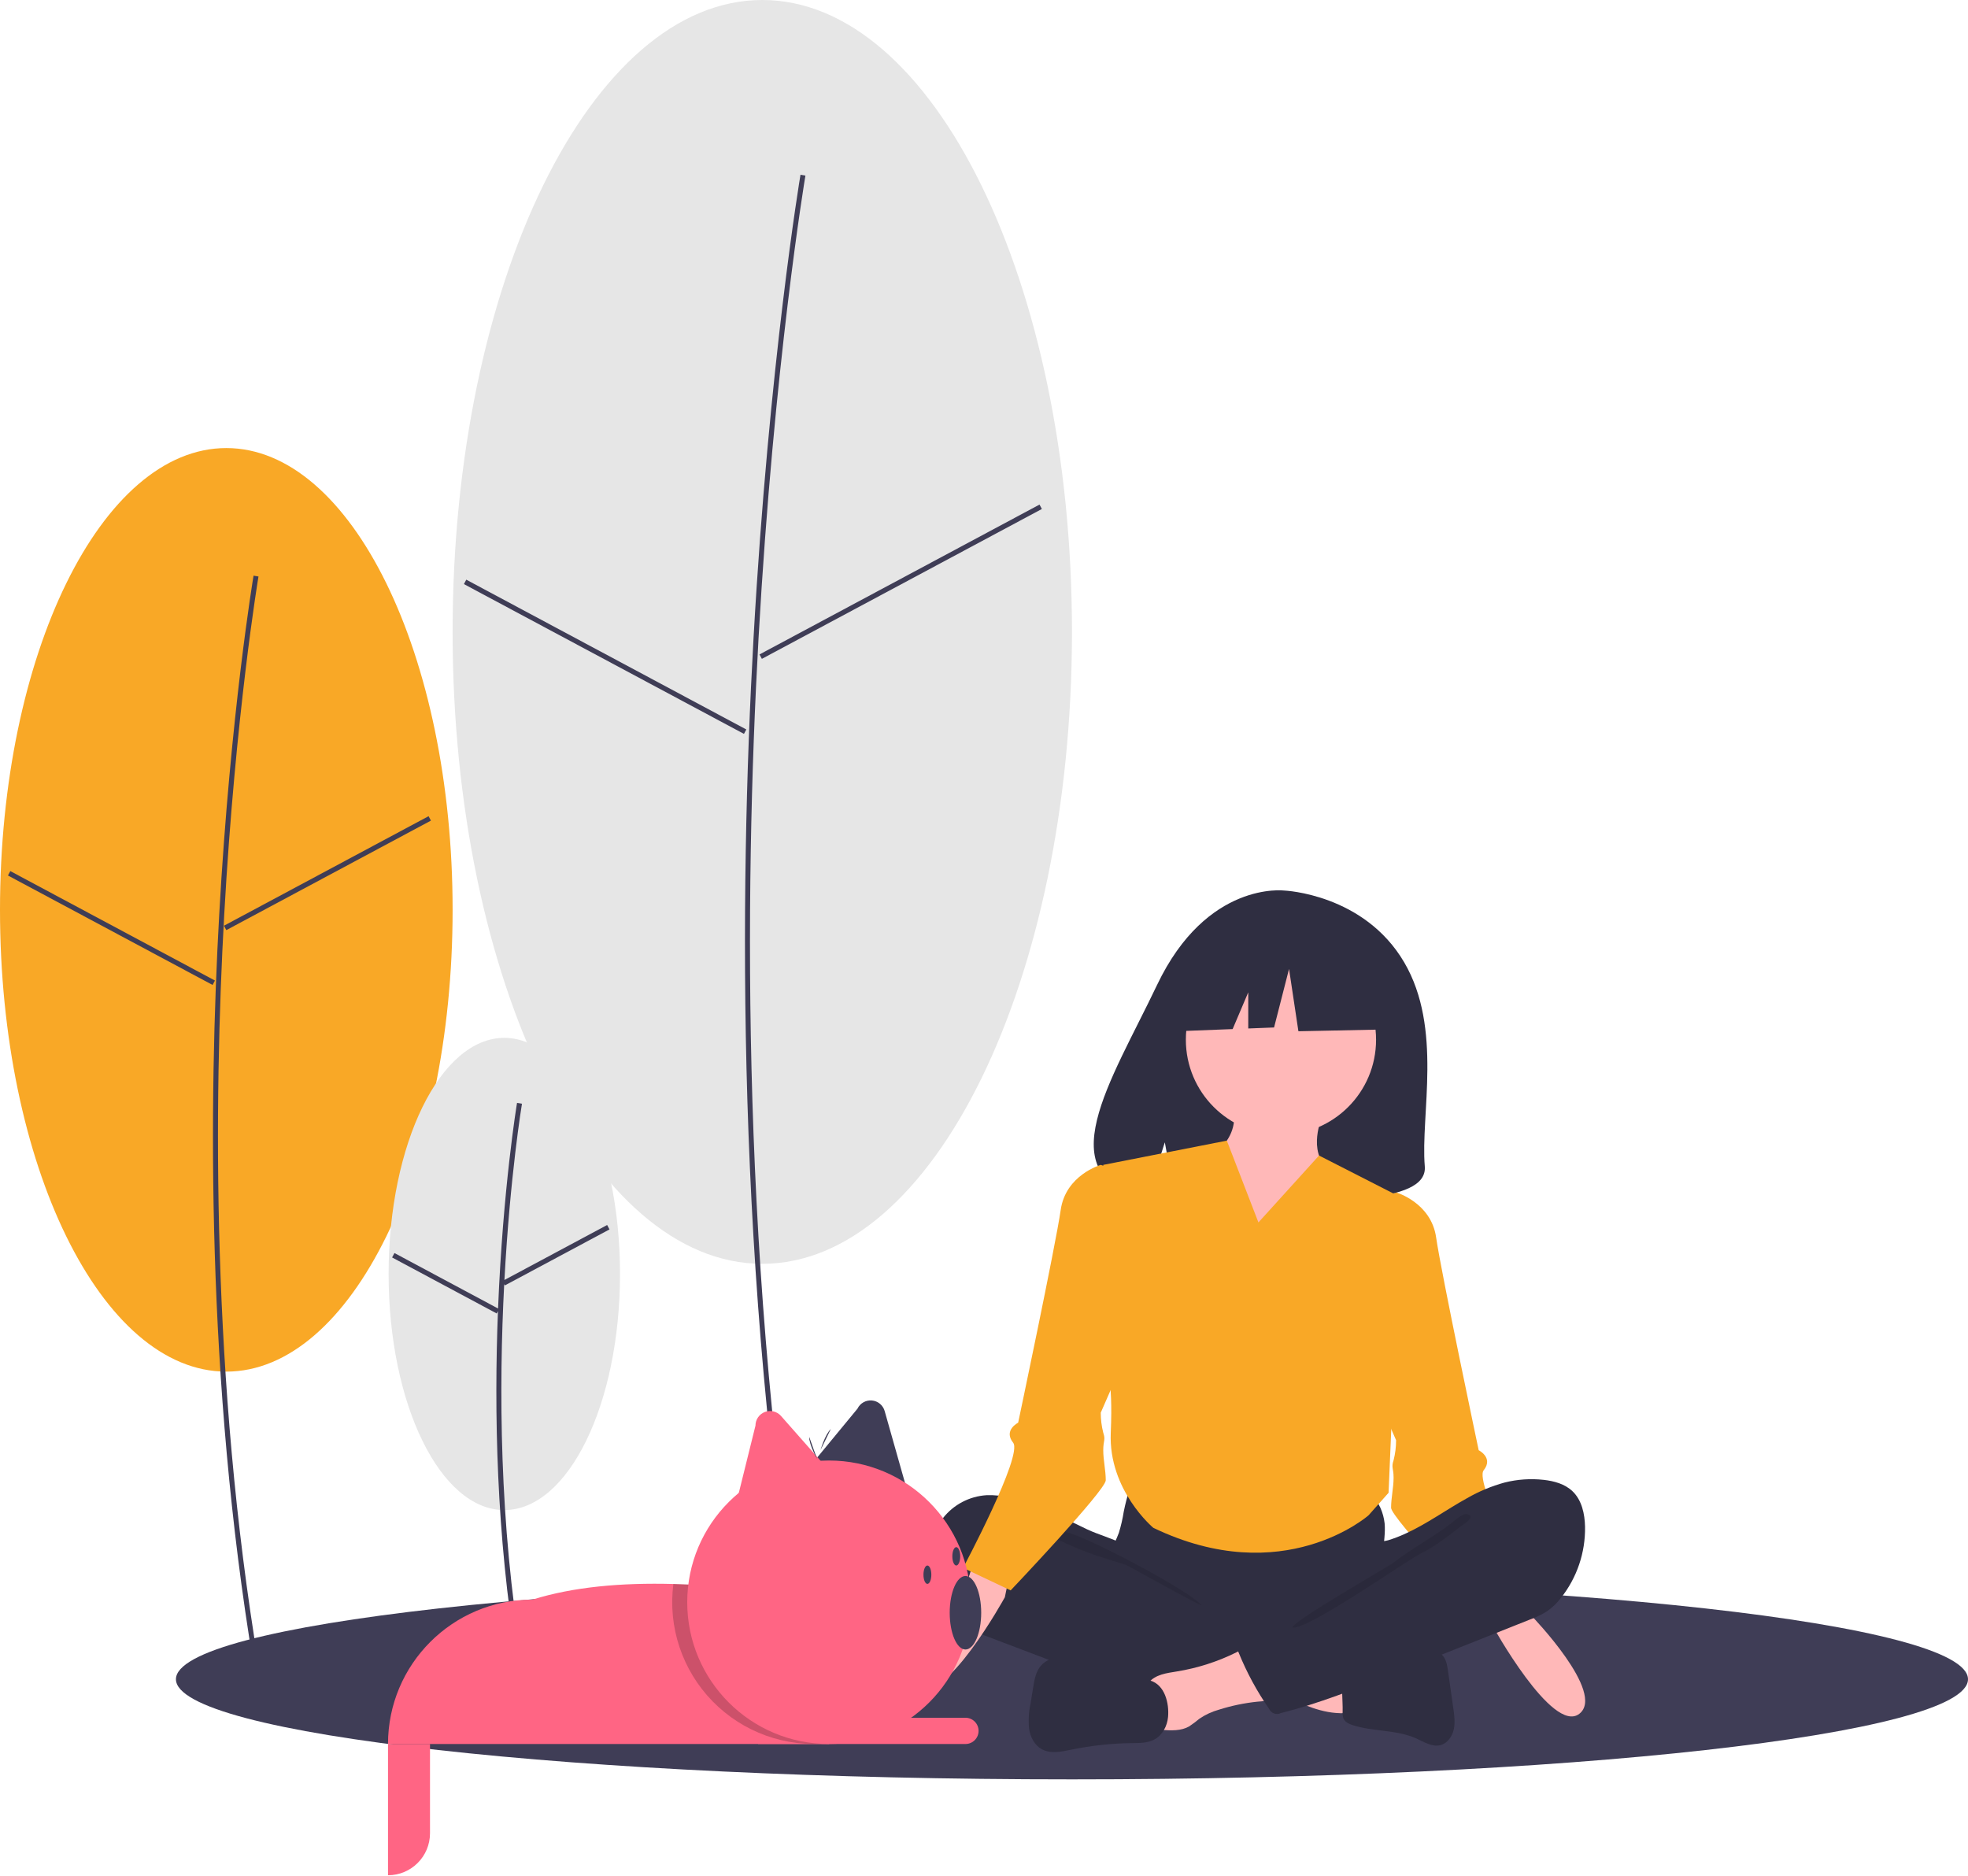
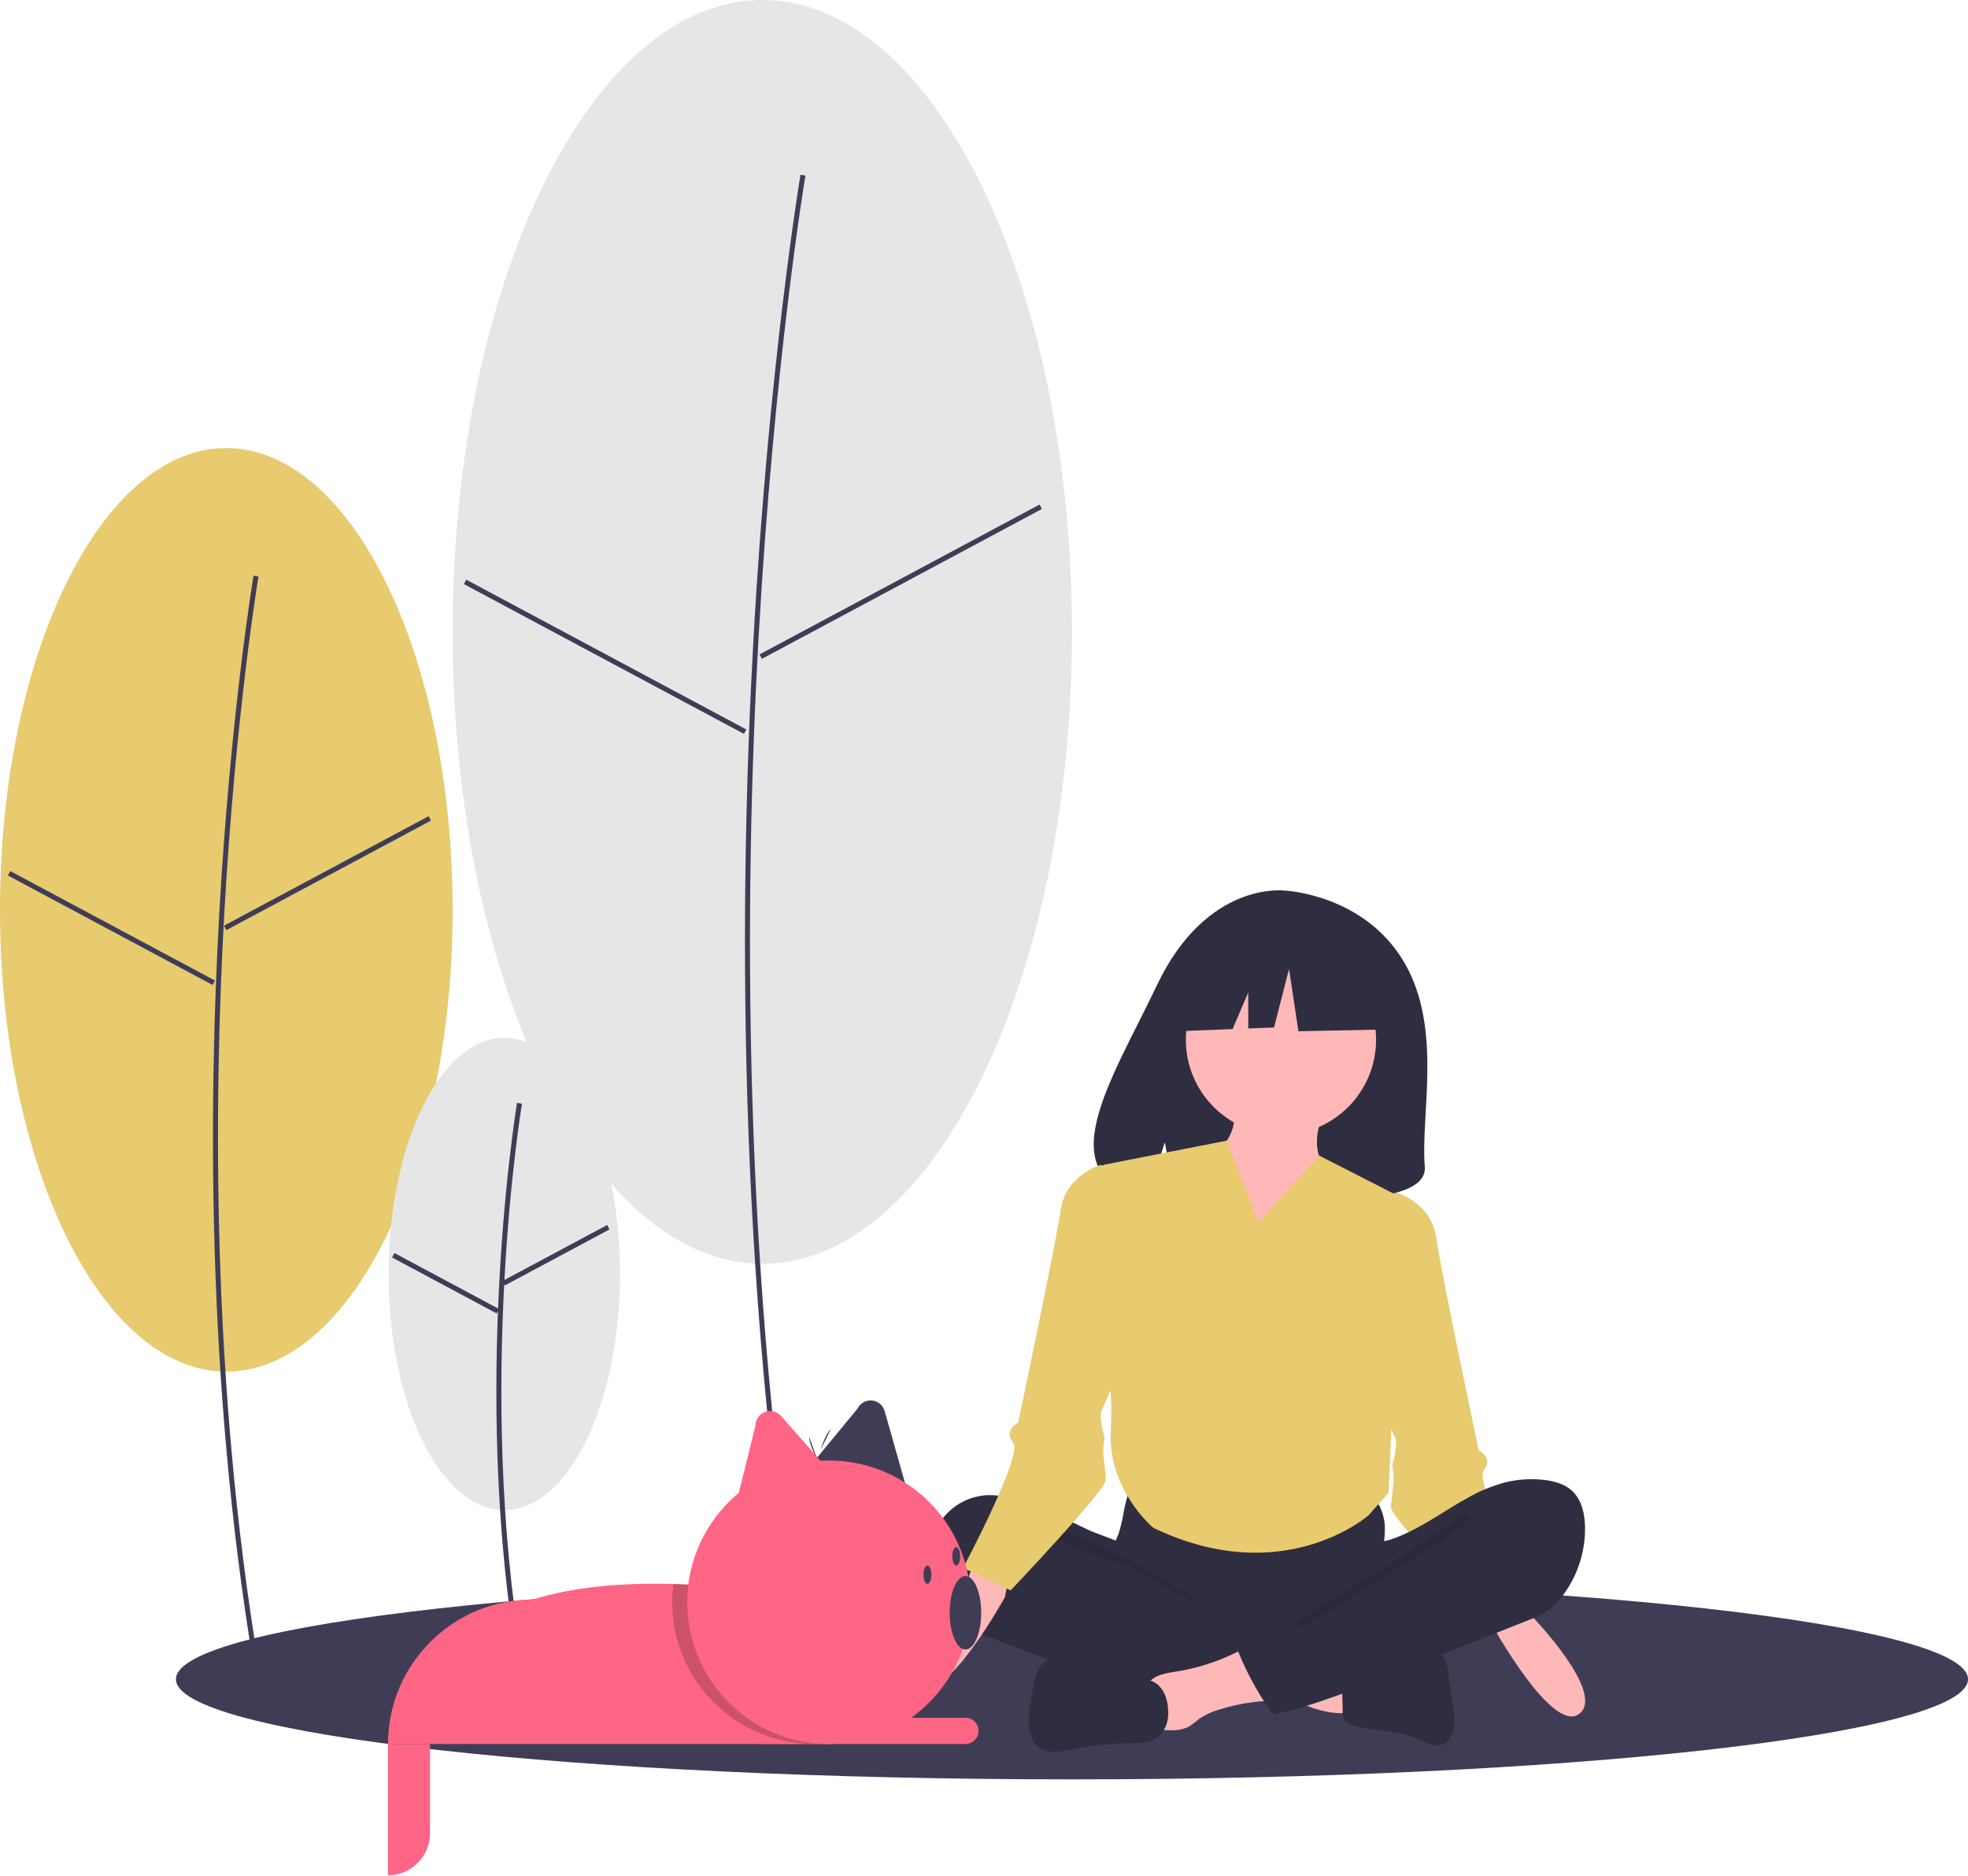
<svg xmlns="http://www.w3.org/2000/svg" id="a4f32909-a035-490f-bc72-f3acc33ef0f1" data-name="Layer 1" width="786.295" height="749.197" viewBox="0 0 786.295 749.197">
  <ellipse cx="428.295" cy="670.89" rx="358" ry="40" fill="#3f3d56" />
  <path d="M812.694,702.031l6.174,19.023s29.736,30.721,18.981,39.048-34.884-35.568-34.884-35.568l-4.447-21.476Z" transform="translate(-206.8527 -75.40145)" fill="#ffb8b8" />
-   <path d="M755.647,554.792l9-3s14,4,16,18,17,85,17,85,6,3,2,8,20,50,20,50l-19,9s-38-40-38-44,1-8,1-12-1-4,0-7a32.167,32.167,0,0,0,1-8l-7-16Z" transform="translate(-206.8527 -75.40145)" fill="#f9a826" />
-   <ellipse cx="90.418" cy="363.498" rx="90.418" ry="184.489" fill="#f9a826" />
+   <path d="M755.647,554.792l9-3s14,4,16,18,17,85,17,85,6,3,2,8,20,50,20,50l-19,9s-38-40-38-44,1-8,1-12-1-4,0-7a32.167,32.167,0,0,0,1-8l-7-16Z" transform="translate(-206.8527 -75.40145)" fill="#E8CA6F" />
+   <ellipse cx="90.418" cy="363.498" rx="90.418" ry="184.489" fill="#E8CA6F" />
  <path d="M296.44,440.813c4.51-80.307,13.598-134.551,13.689-135.09l-1.972-.334c-.091.539-9.195,54.871-13.712,135.281-4.169,74.214-5.175,186.467,13.712,299.786l1.973-.328C291.275,627.001,292.279,514.918,296.44,440.813Z" transform="translate(-206.8527 -75.40145)" fill="#3f3d56" />
  <rect x="291.316" y="423.245" width="92.725" height="2" transform="translate(-367.0872 134.1508) rotate(-28.1569)" fill="#3f3d56" />
  <rect x="250.382" y="399.802" width="2" height="92.725" transform="translate(-467.4565 381.993) rotate(-61.8584)" fill="#3f3d56" />
  <ellipse cx="304.565" cy="252.458" rx="123.73" ry="252.458" fill="#e6e6e6" />
  <path d="M509.915,330.446c6.173-109.911,18.611-184.152,18.736-184.889l-1.972-.334c-.125.738-12.579,75.065-18.759,185.08-5.705,101.538-7.081,255.118,18.759,410.153l1.973-.328C502.844,585.284,504.218,431.875,509.915,330.446Z" transform="translate(-206.8527 -75.40145)" fill="#3f3d56" />
  <rect x="503.27" y="306.806" width="126.887" height="2" transform="translate(-285.037 228.4522) rotate(-28.1571)" fill="#3f3d56" />
  <rect x="447.623" y="274.358" width="2" height="126.887" transform="translate(-267.6919 498.664) rotate(-61.8584)" fill="#3f3d56" />
  <ellipse cx="201.491" cy="508.968" rx="46.229" ry="94.325" fill="#e6e6e6" />
  <path d="M408.303,588.433l.274.512,41.798-22.372-.943-1.764-41.041,21.967c2.271-41.801,6.916-69.863,7.01-70.415l-1.972-.334c-.102.603-5.621,33.927-7.58,82.145L364.455,576.016,363.512,577.78,405.309,600.152l.499-.933c-1.567,39.797-.689,89.56,7.62,139.41l1.973-.328C406.342,683.949,406.143,629.699,408.303,588.433Z" transform="translate(-206.8527 -75.40145)" fill="#3f3d56" />
  <path d="M767.884,459.866c-16.074-27.395-47.876-28.672-47.876-28.672s-30.989-3.997-50.868,37.726c-18.529,38.89-44.101,76.439-4.117,85.543l7.222-22.674,4.473,24.362a155.111,155.111,0,0,0,17.108.295c42.82-1.394,83.599.408,82.286-15.091C774.367,520.752,783.35,486.226,767.884,459.866Z" transform="translate(-206.8527 -75.40145)" fill="#2f2e41" />
  <path d="M655.842,679.301a61.24,61.24,0,0,1-1.949,8.463c-.956,2.712-2.432,5.22-3.307,7.96-2.787,8.734,1.077,18.472,7.247,25.213a40.722,40.722,0,0,0,19.887,11.911c5.566,1.412,11.354,1.615,17.091,1.812,15.885.543,32.178,1.029,47.229-4.12a81.72,81.72,0,0,0,13.722-6.288,10.287,10.287,0,0,0,3.56-2.828c1.148-1.649,1.295-3.786,1.285-5.801-.034-6.792-1.399-13.55-1.075-20.334.18-3.758.877-7.513.534-11.259a20.71,20.71,0,0,0-15.738-17.892c-4.27-.925-8.698-.421-13.046.001a329.789,329.789,0,0,1-33.951,1.531c-11.582-.075-23.093-1.858-34.617-2.044-3.408-.055-3.339,1.005-4.424,4.332A81.605,81.605,0,0,0,655.842,679.301Z" transform="translate(-206.8527 -75.40145)" fill="#2f2e41" />
  <path d="M610.552,673.78a33.989,33.989,0,0,0-9.533-1.022,24.06,24.06,0,0,0-17.379,9.114,24.491,24.491,0,0,0-4.711,19.177,40.533,40.533,0,0,0,3.777,10.412c2.528,5.175,5.56,10.338,10.241,13.655a39.737,39.737,0,0,0,9.038,4.339l24.65,9.367c3.626,1.378,7.253,2.756,10.915,4.034a211.899,211.899,0,0,0,57.013,11.432c5.919.356,11.928.454,17.702-.905a5.749,5.749,0,0,0,3.625-1.976,6.302,6.302,0,0,0,.81-2.699l1.517-10.711a9.047,9.047,0,0,0-.129-4.515c-.695-1.8-2.437-2.932-4.097-3.895-16.206-9.388-35.128-14.568-48.769-27.453-3.211-3.033-5.899-7.842-9.8-9.902-4.424-2.337-9.635-3.67-14.208-5.823C631.217,681.702,621.387,676.293,610.552,673.78Z" transform="translate(-206.8527 -75.40145)" fill="#2f2e41" />
  <path d="M635.162,688.22c8.713,2.754,45.498,21.832,51.804,28.493-.845.307-29.52-15.902-30.381-16.162-7.821-2.368-15.686-4.751-23.114-8.216-1.494-.697-9.707-3.973-9.335-5.875C624.555,684.314,633.615,687.731,635.162,688.22Z" transform="translate(-206.8527 -75.40145)" opacity="0.1" />
  <path d="M743.86,759.842a2.034,2.034,0,0,0,1.381-.41,2.165,2.165,0,0,0,.432-1.603l-.041-14.592c-4.16-1.999-8.813-2.64-13.381-3.256L710.94,737.108c.49.066-3.332,9.258-2.746,10.486,1.033,2.163,8.926,4.08,11.153,5.101C727.091,756.245,735.138,760.148,743.86,759.842Z" transform="translate(-206.8527 -75.40145)" fill="#ffb8b8" />
  <path d="M676.996,743.187c-4.024.646-8.515,1.218-11.121,4.377-3.305,4.006-1.898,9.979-.321,14.942a6.454,6.454,0,0,0,1.371,2.719c1.076,1.071,2.724,1.227,4.233,1.324,3.67.234,7.575.418,10.781-1.398a47.284,47.284,0,0,0,4.188-3.14,26.743,26.743,0,0,1,7.7-3.551,77.279,77.279,0,0,1,15.456-3.213,23.853,23.853,0,0,0,6.089-1.083,6.774,6.774,0,0,0,4.288-4.199c.743-2.652-.785-5.355-2.251-7.681-1.825-2.897-3.759-5.947-6.481-8.08-3.971-3.111-5.935-.723-9.935,1.268A83.779,83.779,0,0,1,676.996,743.187Z" transform="translate(-206.8527 -75.40145)" fill="#ffb8b8" />
  <path d="M666.481,746.842l-25.549-7.617a33.562,33.562,0,0,0-9.508-1.858c-3.24.002-6.63,1.074-8.732,3.562-1.981,2.345-2.548,5.551-3.042,8.591l-1.057,6.504a32.945,32.945,0,0,0-.592,9.988c.483,3.314,2.16,6.625,5.076,8.229,3.536,1.946,7.869.995,11.815.182a127.567,127.567,0,0,1,24.212-2.619c3.058-.037,6.266.002,8.968-1.443,3.212-1.717,5.134-5.348,5.464-9C674.039,755.806,672.203,748.548,666.481,746.842Z" transform="translate(-206.8527 -75.40145)" fill="#2f2e41" />
  <path d="M753.903,740.205c3.312-.586,6.235-2.484,9.409-3.605,4.467-1.577,9.308-1.577,14.041-1.56,1.737.006,3.588.046,5.034,1.017,2.085,1.4,2.619,4.202,2.974,6.702l2.139,15.088c.402,2.838.802,5.752.175,8.548s-2.517,5.492-5.268,6.213c-3.341.876-6.616-1.277-9.771-2.691-7.884-3.534-17.049-2.631-25.27-5.273-1.526-.49-3.16-1.24-3.782-2.728a6.257,6.257,0,0,1-.294-2.607c.141-4.85-.873-11.472.574-16.107C745.165,739.034,750.206,740.205,753.903,740.205Z" transform="translate(-206.8527 -75.40145)" fill="#2f2e41" />
  <path d="M807.971,667.707A43.998,43.998,0,0,1,823.6,666.63c4.178.464,8.483,1.637,11.534,4.554,3.713,3.55,4.906,9.041,5.006,14.201a44.614,44.614,0,0,1-9.56,28.335,25.588,25.588,0,0,1-5.466,5.307,35.846,35.846,0,0,1-7.112,3.457L762.798,744.446c-14.523,5.778-29.097,11.572-44.245,15.381a3.436,3.436,0,0,1-4.64-1.697,115.669,115.669,0,0,1-12.099-22.324,2.018,2.018,0,0,1-.156-1.672,1.984,1.984,0,0,1,.815-.7l39.046-22.629a39.471,39.471,0,0,0,7.947-5.523,19.897,19.897,0,0,0,4.08-5.73c.809-1.705.885-5.729,1.919-6.989,1.012-1.234,4.475-1.332,6.074-1.818a54.821,54.821,0,0,0,6.612-2.521c8.734-3.941,16.512-9.668,24.885-14.282A63.547,63.547,0,0,1,807.971,667.707Z" transform="translate(-206.8527 -75.40145)" fill="#2f2e41" />
  <path d="M785.835,684.606c-6.708,5.082-15.394,9.753-22.043,14.969-2.269,1.78-40.095,23.23-40.63,26.079,6.203,1.054,45.715-26.827,51.368-29.609s10.664-6.705,15.63-10.6c1.265-.992,6.629-3.976,2.996-5.085C791.11,679.737,787.346,683.59,785.835,684.606Z" transform="translate(-206.8527 -75.40145)" opacity="0.1" />
  <circle cx="511.795" cy="415.39" r="38" fill="#ffb8b8" />
  <path d="M734.647,522.792s-6,15,5,21-34,54-34,54l-20-58s17-6,14-22Z" transform="translate(-206.8527 -75.40145)" fill="#ffb8b8" />
-   <path d="M709.647,563.792l24.218-26.736,32.782,16.736-5,118-8,9s-34,30-86,5c0,0-18-15-17-38s-2-26-2-26l-1-81,49.371-9.688Z" transform="translate(-206.8527 -75.40145)" fill="#f9a826" />
+   <path d="M709.647,563.792l24.218-26.736,32.782,16.736-5,118-8,9s-34,30-86,5c0,0-18-15-17-38s-2-26-2-26l-1-81,49.371-9.688Z" transform="translate(-206.8527 -75.40145)" fill="#E8CA6F" />
  <path d="M598.6,691.031l-6.174,19.023S562.69,740.775,573.445,749.102s34.884-35.568,34.884-35.568l4.447-21.476Z" transform="translate(-206.8527 -75.40145)" fill="#ffb8b8" />
-   <path d="M655.647,543.792l-9-3s-14,4-16,18-17,85-17,85-6,3-2,8-20,50-20,50l19,9s38-40,38-44-1-8-1-12,1-4,0-7a32.167,32.167,0,0,1-1-8l7-16Z" transform="translate(-206.8527 -75.40145)" fill="#f9a826" />
+   <path d="M655.647,543.792l-9-3s-14,4-16,18-17,85-17,85-6,3-2,8-20,50-20,50l19,9s38-40,38-44-1-8-1-12,1-4,0-7a32.167,32.167,0,0,1-1-8l7-16Z" transform="translate(-206.8527 -75.40145)" fill="#E8CA6F" />
  <polygon points="553.925 381.823 522.506 365.224 479.119 372.014 470.142 412.005 492.488 411.138 498.73 396.446 498.73 410.895 509.041 410.495 515.026 387.105 518.766 412.005 555.421 411.25 553.925 381.823" fill="#2f2e41" />
  <path d="M538.057,714.482v57.68h-176.18a57.683,57.683,0,0,1,57.68-57.68c16.52-5.15,35.62-6.79,56.34-6.25C495.447,708.732,516.437,711.182,538.057,714.482Z" transform="translate(-206.8527 -75.40145)" fill="#ff6584" />
  <path d="M306.037,684.178h82.847a5.244,5.244,0,0,1,5.244,5.244v0a5.244,5.244,0,0,1-5.244,5.244H306.037a0,0,0,0,1,0,0v-10.487A0,0,0,0,1,306.037,684.178Z" fill="#3f3d56" />
  <path d="M527.238,665.12l22.206-26.918a5.829,5.829,0,0,1,10.865.931l8.757,30.918Z" transform="translate(-206.8527 -75.40145)" fill="#3f3d56" />
  <path d="M500.305,678.829l8.39-33.872a5.829,5.829,0,0,1,10.2-3.857l21.261,24.096Z" transform="translate(-206.8527 -75.40145)" fill="#ff6584" />
  <path d="M155.024,696.762h16.779a0,0,0,0,1,0,0v35.656a16.779,16.779,0,0,1-16.779,16.779h0a0,0,0,0,1,0,0V696.762A0,0,0,0,1,155.024,696.762Z" fill="#ff6584" />
  <path d="M302.891,686.275h82.847a5.244,5.244,0,0,1,5.244,5.244v0a5.244,5.244,0,0,1-5.244,5.244H302.891a0,0,0,0,1,0,0V686.275A0,0,0,0,1,302.891,686.275Z" fill="#ff6584" />
  <path d="M538.057,714.482v57.36a56.645,56.645,0,0,1-62.16-63.61C495.447,708.732,516.437,711.182,538.057,714.482Z" transform="translate(-206.8527 -75.40145)" opacity="0.2" />
  <circle cx="331.206" cy="640.132" r="56.63" fill="#ff6584" />
  <ellipse cx="385.738" cy="644.327" rx="6.292" ry="14.682" fill="#3f3d56" />
  <ellipse cx="370.532" cy="629.121" rx="1.573" ry="3.67" fill="#3f3d56" />
  <ellipse cx="382.068" cy="621.78" rx="1.573" ry="3.67" fill="#3f3d56" />
  <path d="M533.307,658.273s-3.147-5.475-3.147-8.815" transform="translate(-206.8527 -75.40145)" fill="#3f3d56" />
  <path d="M534.692,654.732s1.715-6.078,4.103-8.413" transform="translate(-206.8527 -75.40145)" fill="#3f3d56" />
</svg>
